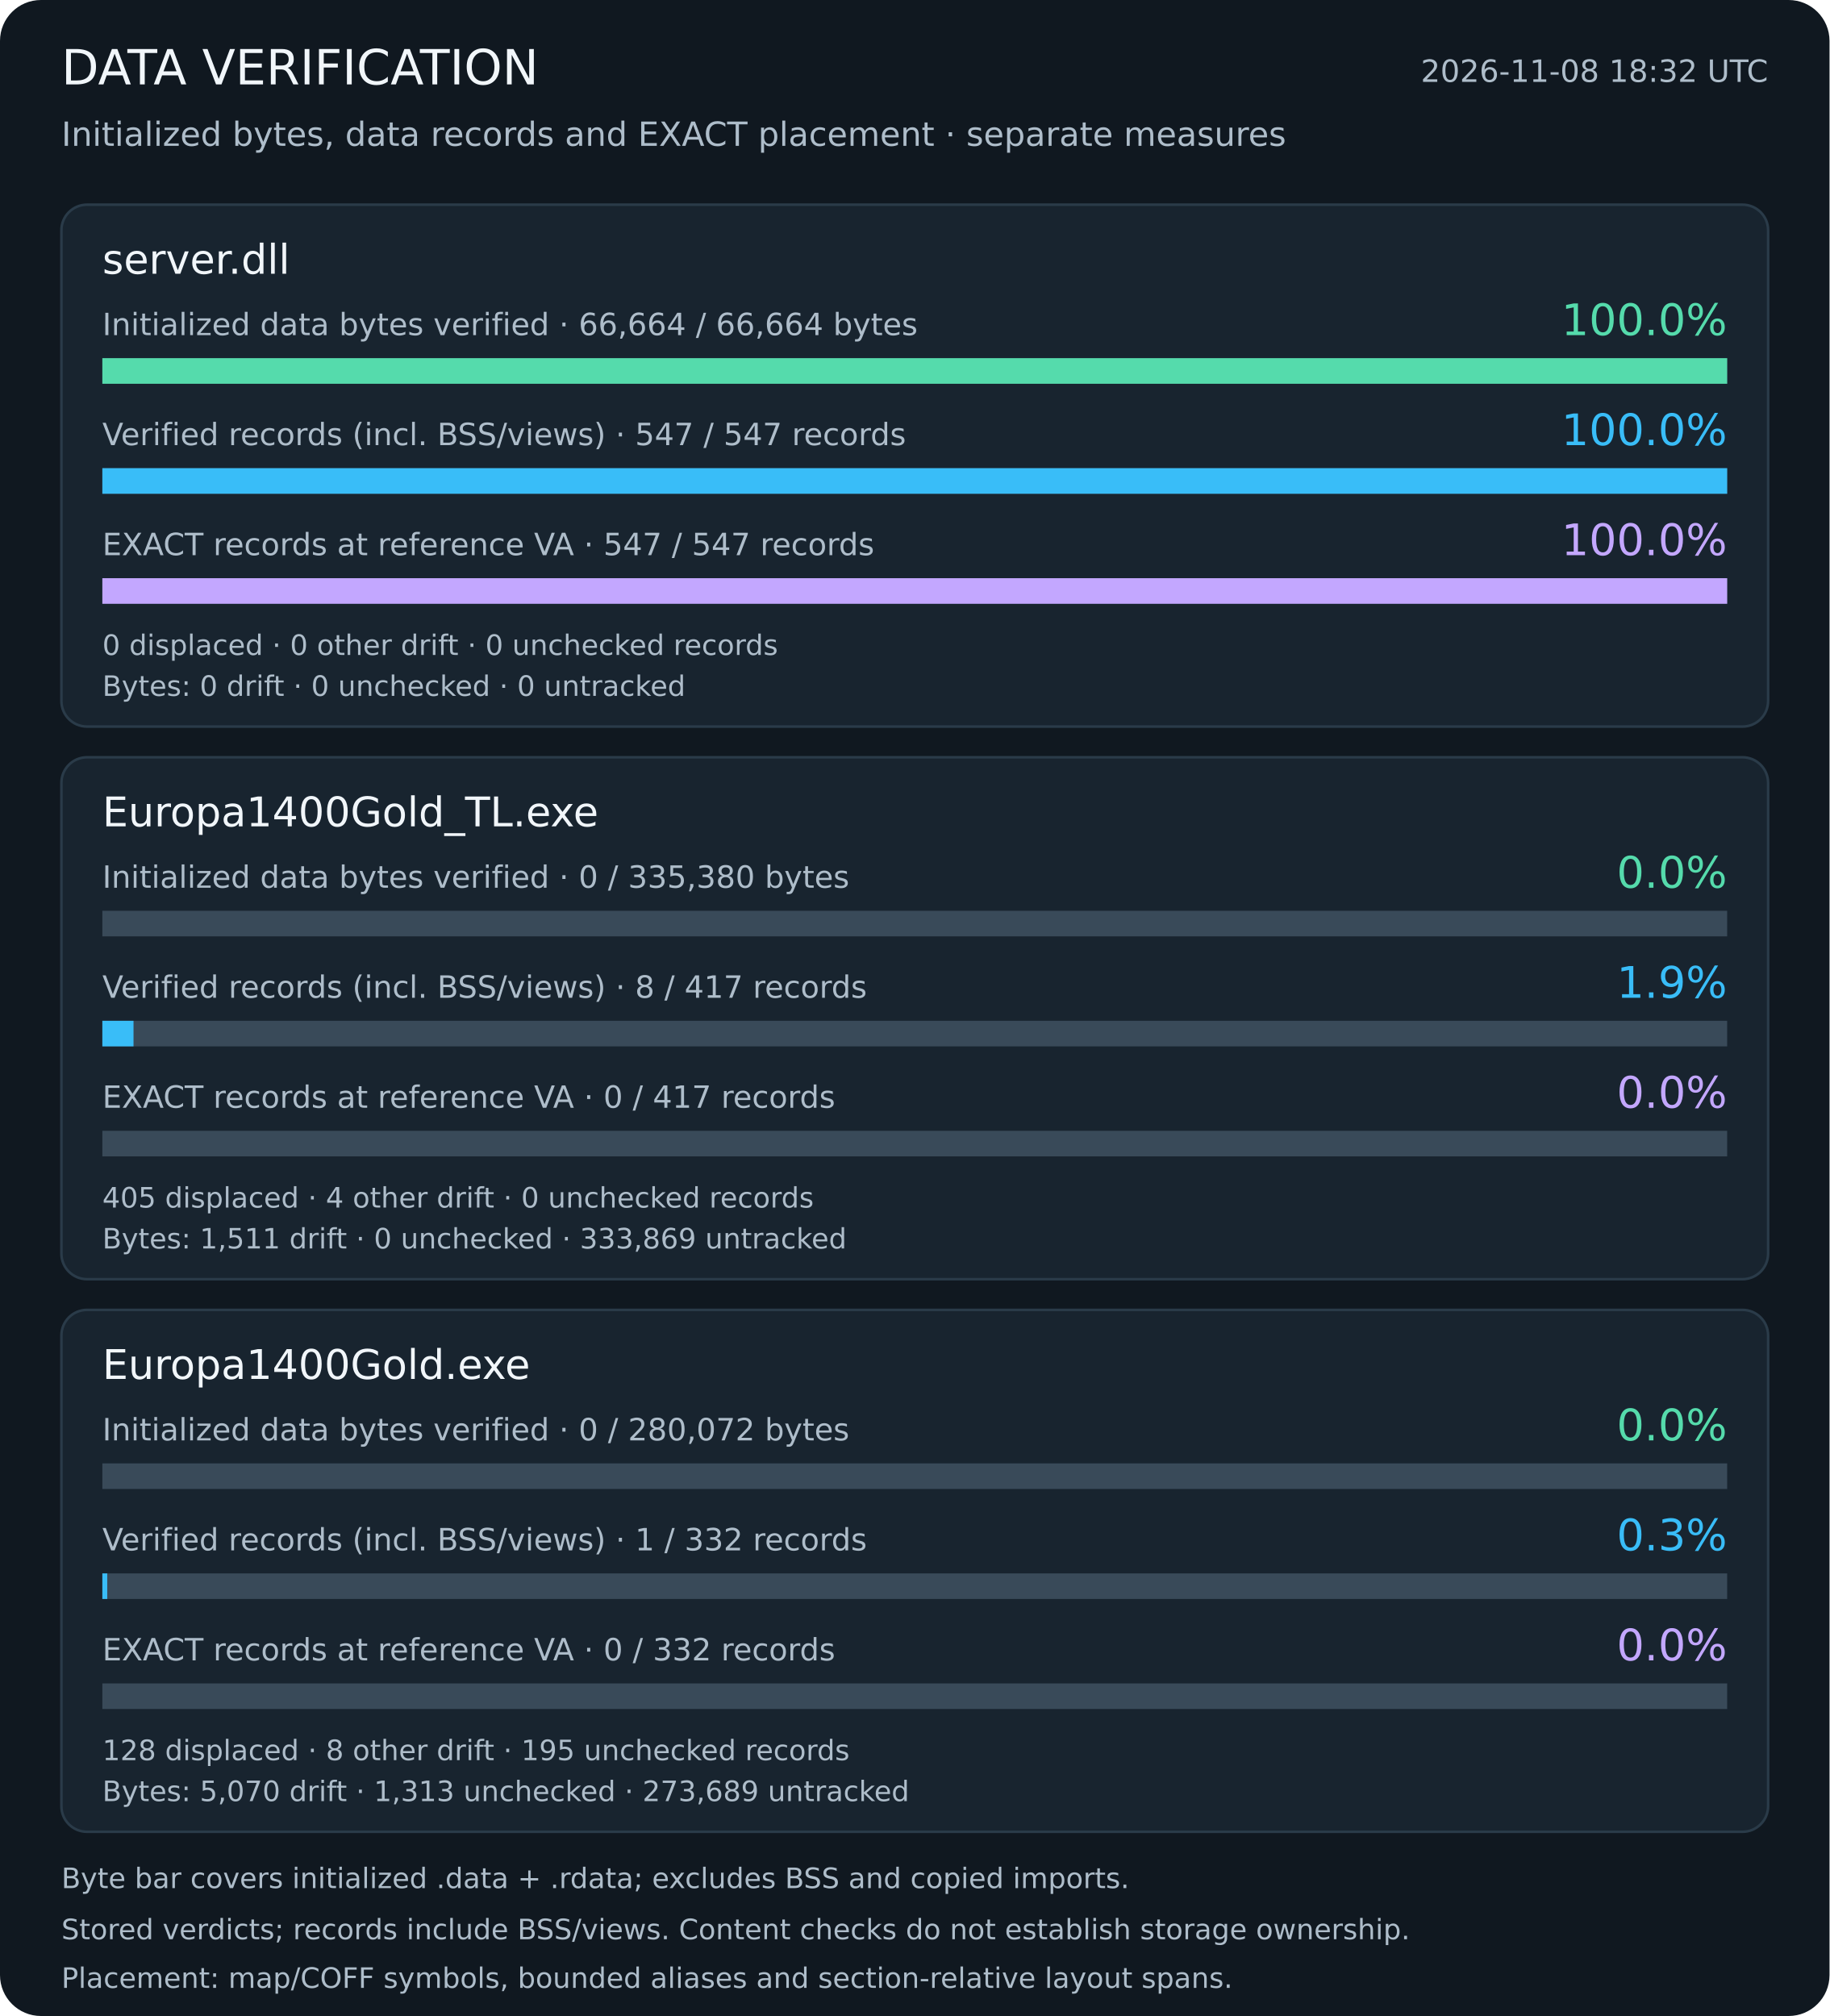
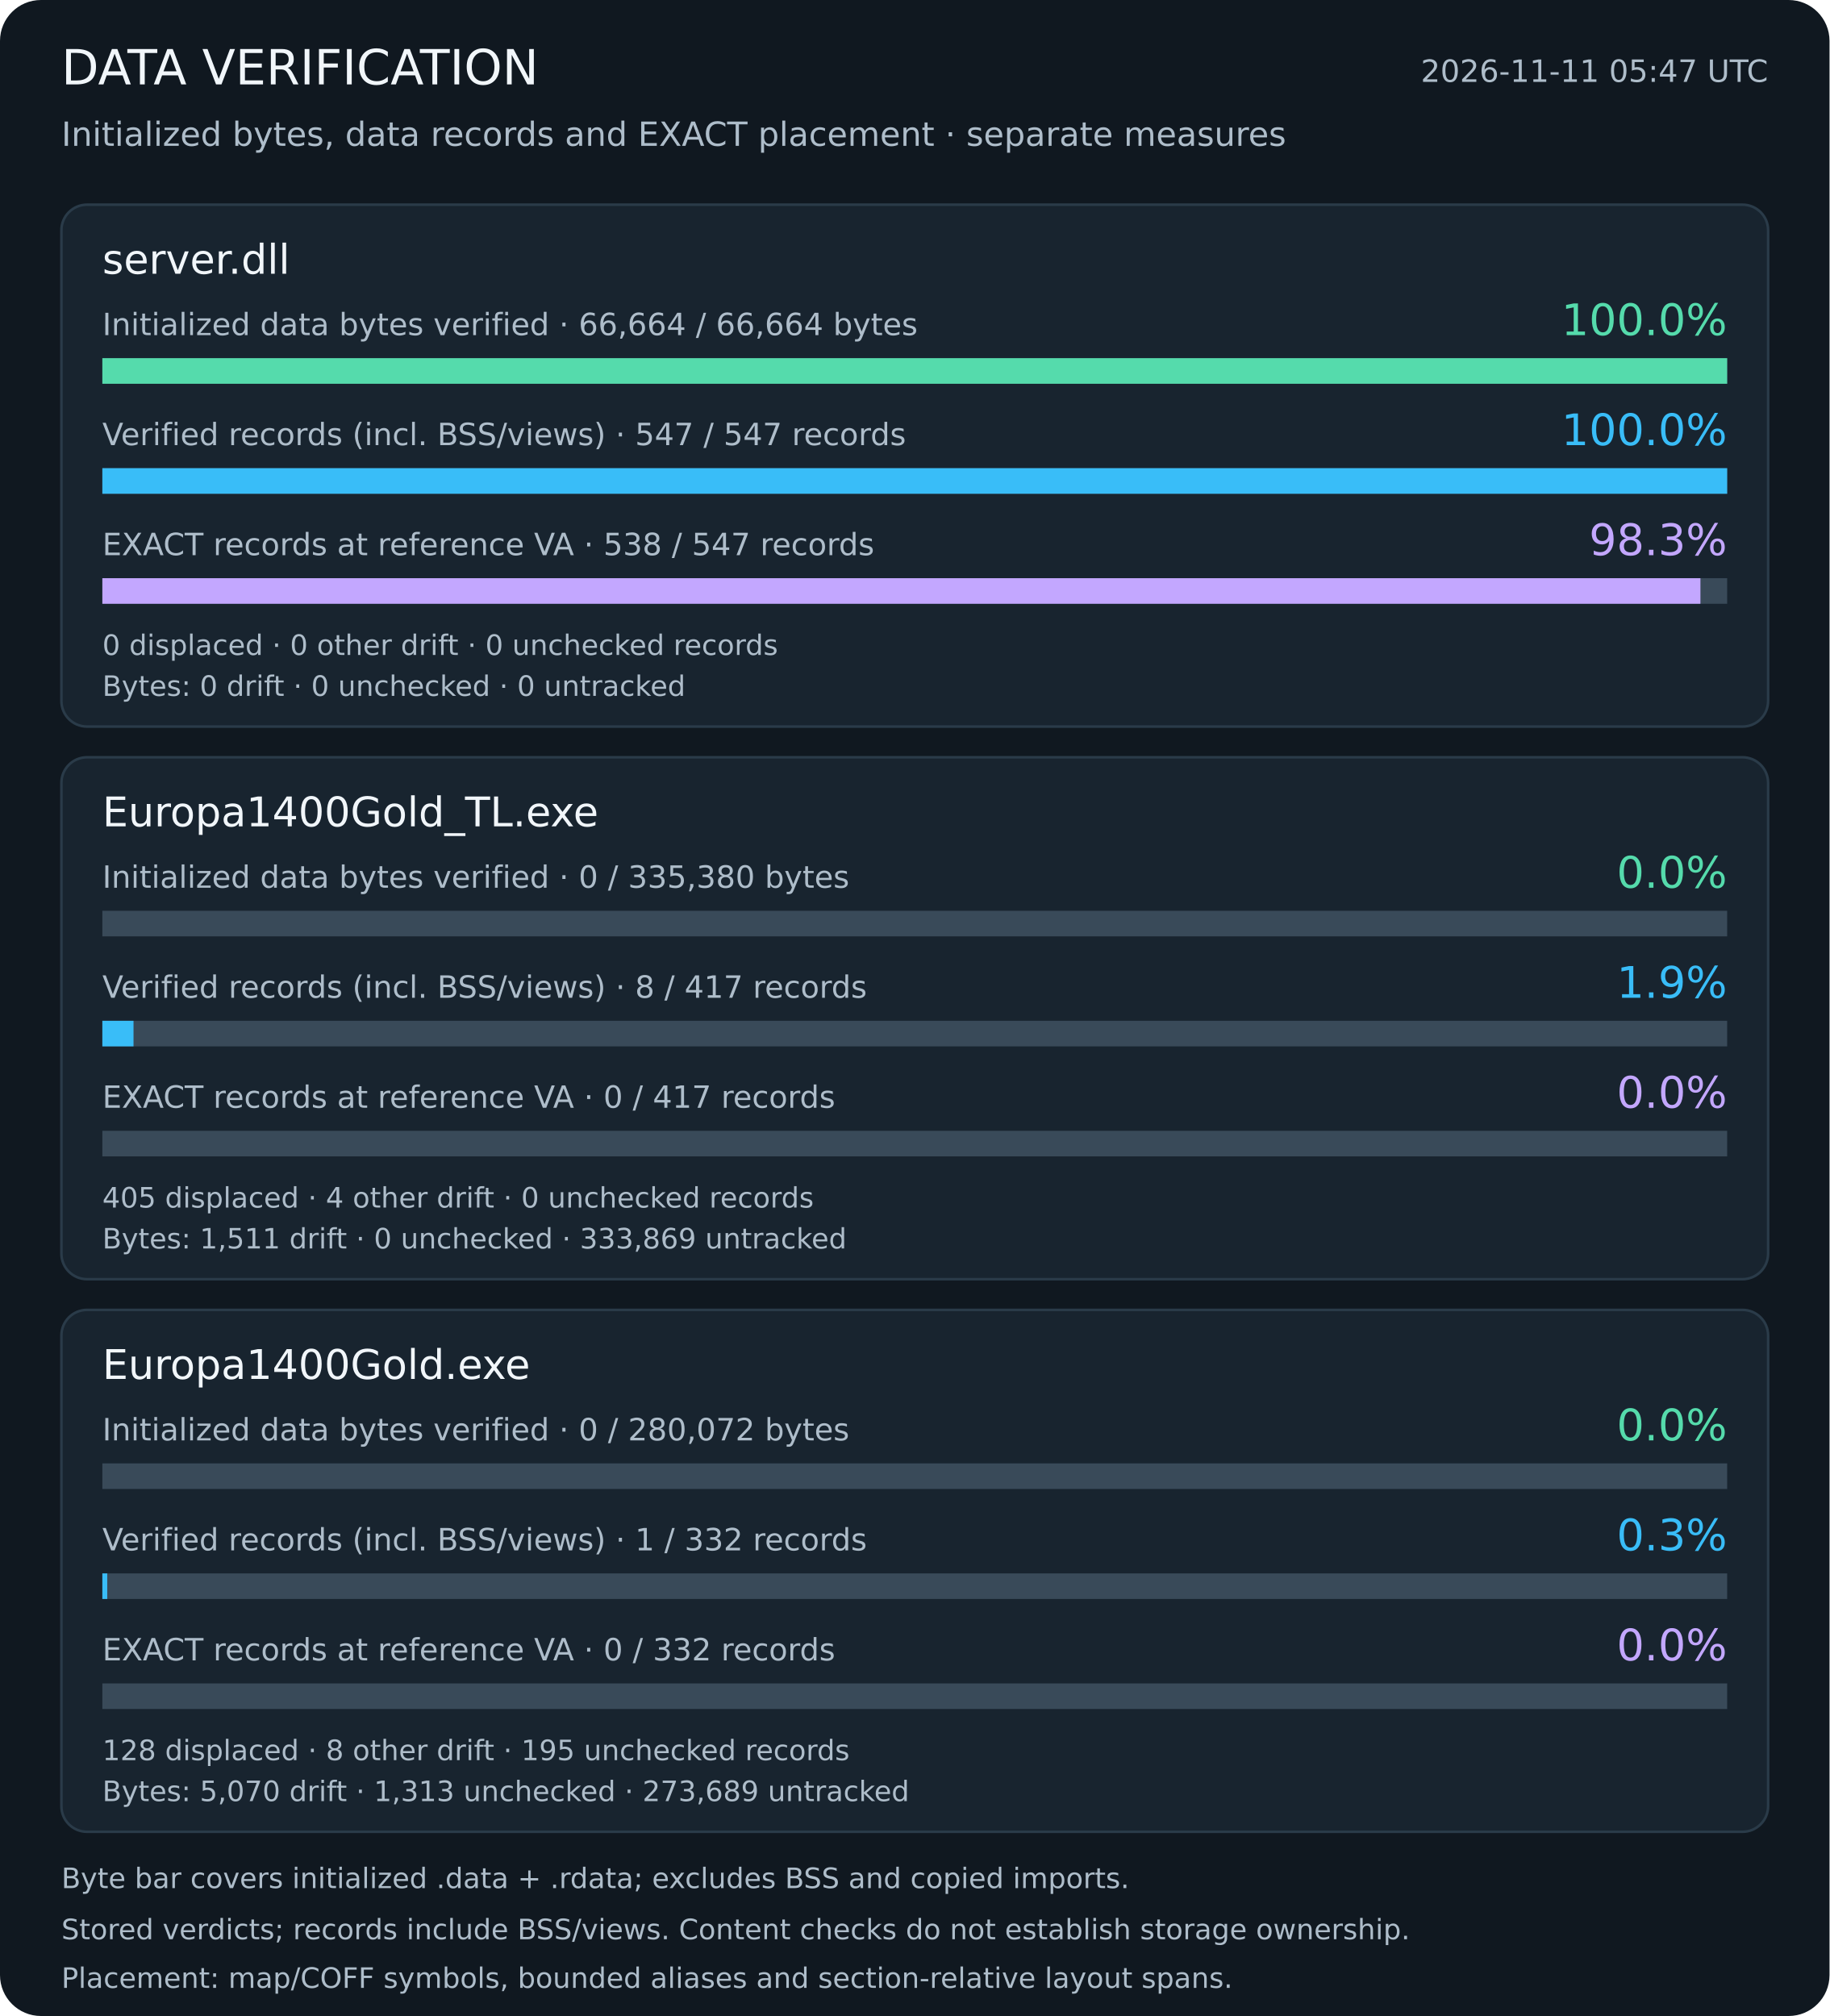
<svg xmlns="http://www.w3.org/2000/svg" width="715" height="788" viewBox="0 0 715 788" role="img" aria-labelledby="title description">
  <rect width="715" height="788" rx="16" fill="#101820" />
  <g font-family="DejaVu Sans, sans-serif">
    <text x="24" y="33" font-size="19" fill="#f1f6fa" text-anchor="start">DATA VERIFICATION</text>
-     <text x="691" y="32" font-size="12" fill="#aebdca" text-anchor="end">2026-11-08 18:32 UTC</text>
+     <text x="691" y="32" font-size="12" fill="#aebdca" text-anchor="end">2026-11-11 05:47 UTC</text>
    <text x="24" y="57" font-size="13" fill="#aebdca" text-anchor="start">Initialized bytes, data records and EXACT placement · separate measures</text>
    <rect x="24" y="80" width="667" height="204" rx="10" fill="#18242f" stroke="#2a3b49" />
    <text x="40" y="107" font-size="16" fill="#f1f6fa" text-anchor="start">server.dll</text>
    <text x="40" y="131" font-size="12" fill="#aebdca" text-anchor="start">Initialized data bytes verified · 66,664 / 66,664 bytes</text>
    <text x="675" y="131" font-size="17" fill="#55dbac" text-anchor="end">100.0%</text>
    <rect x="40" y="140" width="635" height="10" fill="#394a59" />
    <rect x="40" y="140" width="635.00" height="10" fill="#55dbac" />
    <text x="40" y="174" font-size="12" fill="#aebdca" text-anchor="start">Verified records (incl. BSS/views) · 547 / 547 records</text>
    <text x="675" y="174" font-size="17" fill="#39bdf8" text-anchor="end">100.0%</text>
    <rect x="40" y="183" width="635" height="10" fill="#394a59" />
    <rect x="40" y="183" width="635.00" height="10" fill="#39bdf8" />
-     <text x="40" y="217" font-size="12" fill="#aebdca" text-anchor="start">EXACT records at reference VA · 547 / 547 records</text>
-     <text x="675" y="217" font-size="17" fill="#c3a7ff" text-anchor="end">100.0%</text>
+     <text x="40" y="217" font-size="12" fill="#aebdca" text-anchor="start">EXACT records at reference VA · 538 / 547 records</text>
+     <text x="675" y="217" font-size="17" fill="#c3a7ff" text-anchor="end">98.3%</text>
    <rect x="40" y="226" width="635" height="10" fill="#394a59" />
-     <rect x="40" y="226" width="635.00" height="10" fill="#c3a7ff" />
+     <rect x="40" y="226" width="624.55" height="10" fill="#c3a7ff" />
    <text x="40" y="256" font-size="11" fill="#aebdca" text-anchor="start">0 displaced · 0 other drift · 0 unchecked records</text>
    <text x="40" y="272" font-size="11" fill="#aebdca" text-anchor="start">Bytes: 0 drift · 0 unchecked · 0 untracked</text>
    <rect x="24" y="296" width="667" height="204" rx="10" fill="#18242f" stroke="#2a3b49" />
    <text x="40" y="323" font-size="16" fill="#f1f6fa" text-anchor="start">Europa1400Gold_TL.exe</text>
    <text x="40" y="347" font-size="12" fill="#aebdca" text-anchor="start">Initialized data bytes verified · 0 / 335,380 bytes</text>
    <text x="675" y="347" font-size="17" fill="#55dbac" text-anchor="end">0.0%</text>
    <rect x="40" y="356" width="635" height="10" fill="#394a59" />
    <text x="40" y="390" font-size="12" fill="#aebdca" text-anchor="start">Verified records (incl. BSS/views) · 8 / 417 records</text>
    <text x="675" y="390" font-size="17" fill="#39bdf8" text-anchor="end">1.9%</text>
    <rect x="40" y="399" width="635" height="10" fill="#394a59" />
    <rect x="40" y="399" width="12.18" height="10" fill="#39bdf8" />
    <text x="40" y="433" font-size="12" fill="#aebdca" text-anchor="start">EXACT records at reference VA · 0 / 417 records</text>
    <text x="675" y="433" font-size="17" fill="#c3a7ff" text-anchor="end">0.0%</text>
    <rect x="40" y="442" width="635" height="10" fill="#394a59" />
    <text x="40" y="472" font-size="11" fill="#aebdca" text-anchor="start">405 displaced · 4 other drift · 0 unchecked records</text>
    <text x="40" y="488" font-size="11" fill="#aebdca" text-anchor="start">Bytes: 1,511 drift · 0 unchecked · 333,869 untracked</text>
    <rect x="24" y="512" width="667" height="204" rx="10" fill="#18242f" stroke="#2a3b49" />
    <text x="40" y="539" font-size="16" fill="#f1f6fa" text-anchor="start">Europa1400Gold.exe</text>
    <text x="40" y="563" font-size="12" fill="#aebdca" text-anchor="start">Initialized data bytes verified · 0 / 280,072 bytes</text>
    <text x="675" y="563" font-size="17" fill="#55dbac" text-anchor="end">0.0%</text>
    <rect x="40" y="572" width="635" height="10" fill="#394a59" />
    <text x="40" y="606" font-size="12" fill="#aebdca" text-anchor="start">Verified records (incl. BSS/views) · 1 / 332 records</text>
    <text x="675" y="606" font-size="17" fill="#39bdf8" text-anchor="end">0.3%</text>
    <rect x="40" y="615" width="635" height="10" fill="#394a59" />
    <rect x="40" y="615" width="1.91" height="10" fill="#39bdf8" />
    <text x="40" y="649" font-size="12" fill="#aebdca" text-anchor="start">EXACT records at reference VA · 0 / 332 records</text>
    <text x="675" y="649" font-size="17" fill="#c3a7ff" text-anchor="end">0.0%</text>
    <rect x="40" y="658" width="635" height="10" fill="#394a59" />
    <text x="40" y="688" font-size="11" fill="#aebdca" text-anchor="start">128 displaced · 8 other drift · 195 unchecked records</text>
    <text x="40" y="704" font-size="11" fill="#aebdca" text-anchor="start">Bytes: 5,070 drift · 1,313 unchecked · 273,689 untracked</text>
    <text x="24" y="738" font-size="11" fill="#aebdca" text-anchor="start">Byte bar covers initialized .data + .rdata; excludes BSS and copied imports.</text>
    <text x="24" y="758" font-size="11" fill="#aebdca" text-anchor="start">Stored verdicts; records include BSS/views. Content checks do not establish storage ownership.</text>
    <text x="24" y="777" font-size="11" fill="#aebdca" text-anchor="start">Placement: map/COFF symbols, bounded aliases and section-relative layout spans.</text>
  </g>
</svg>
